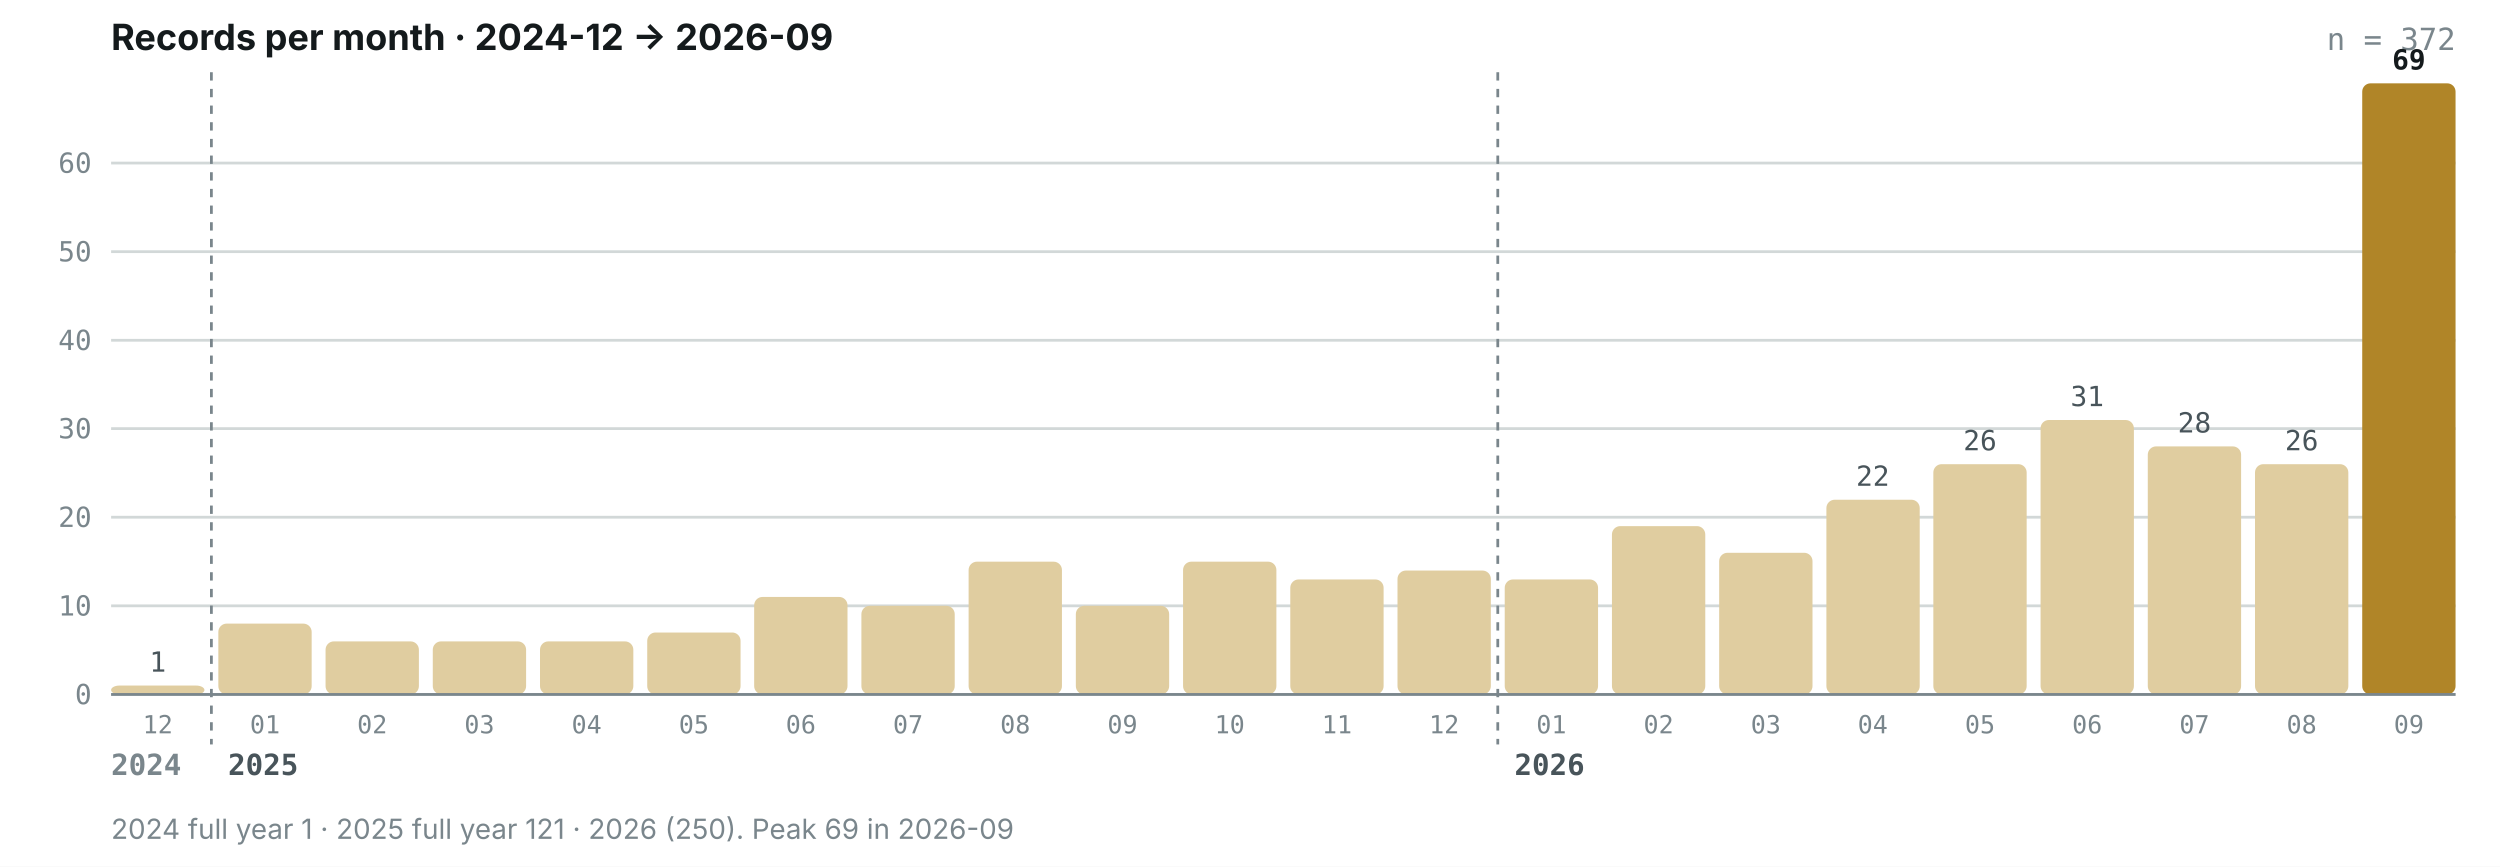
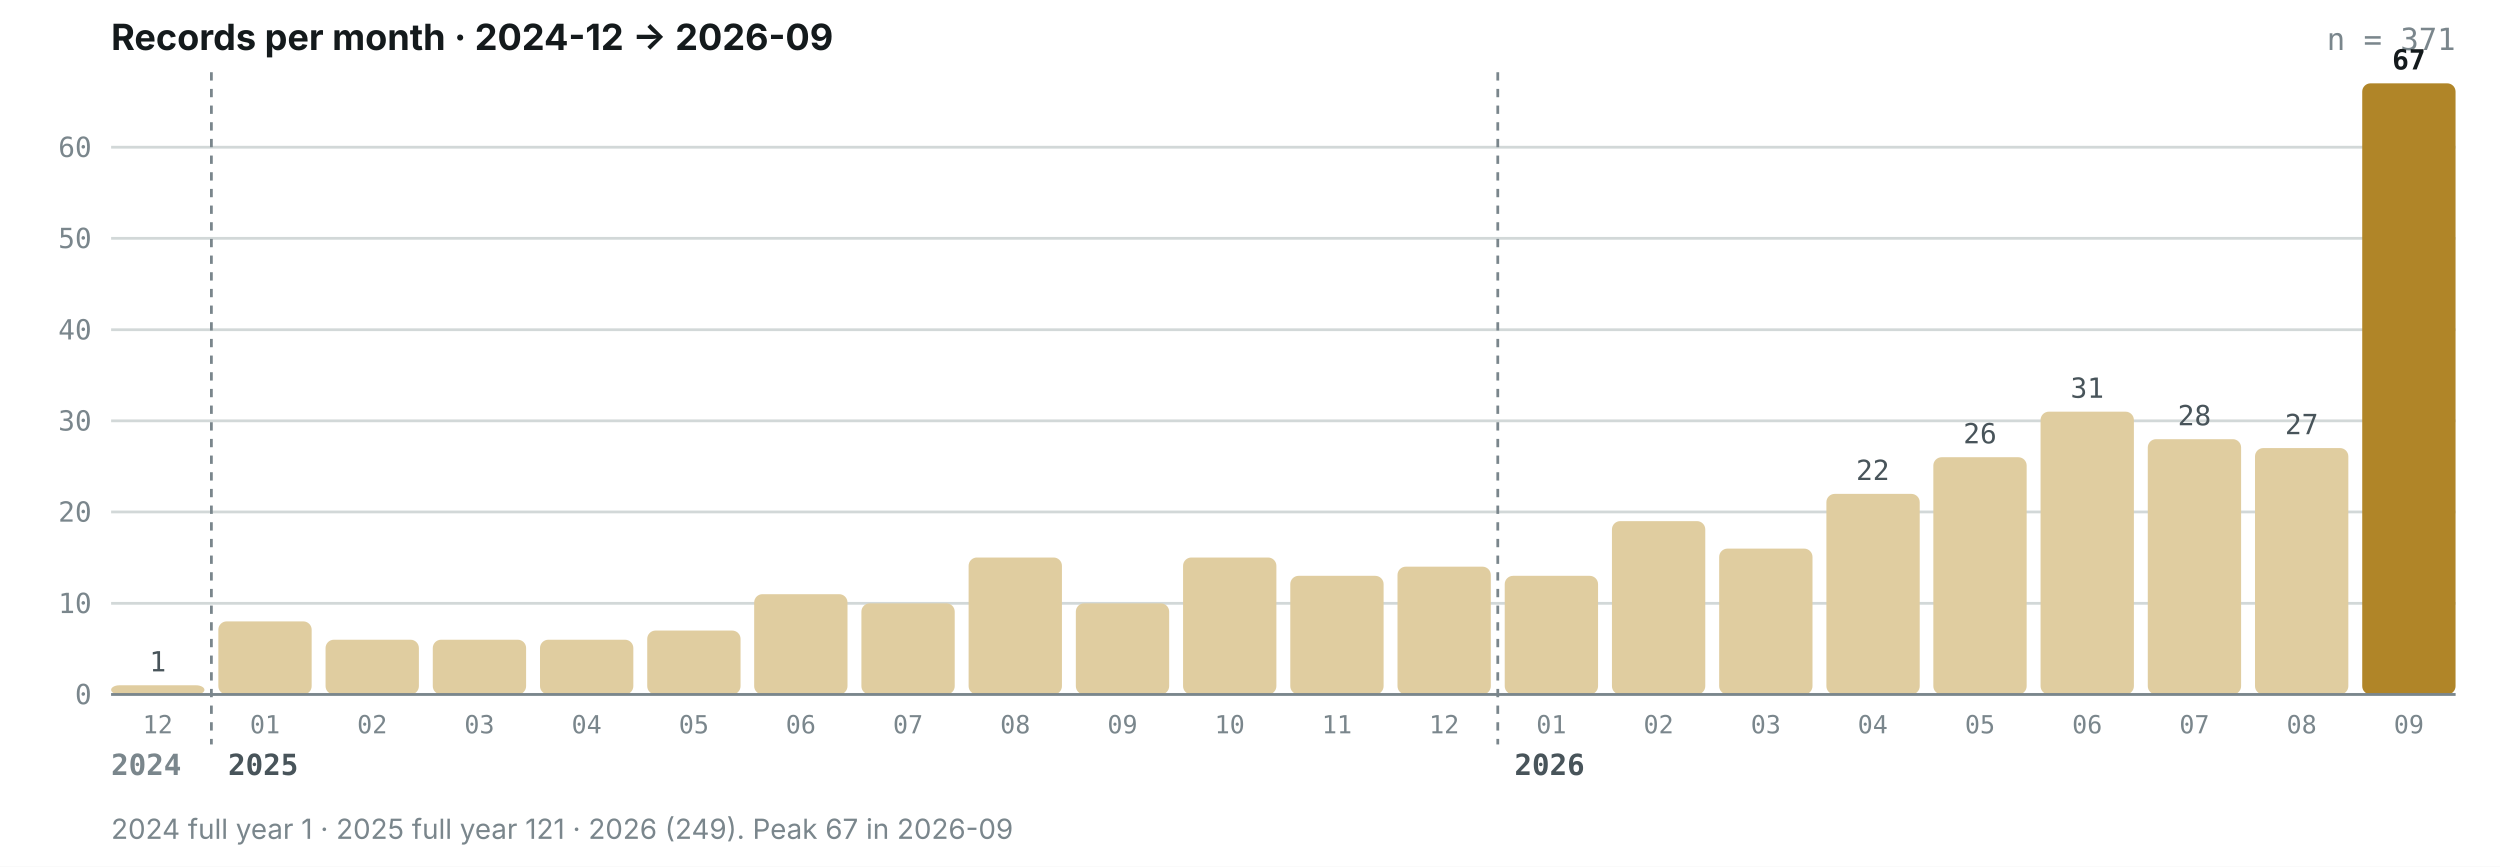
<svg xmlns="http://www.w3.org/2000/svg" viewBox="0 0 900 312" width="900" height="312" role="img" font-family="ui-sans-serif,-apple-system,'Segoe UI','PingFang SC','Microsoft YaHei',sans-serif">
  <rect width="900" height="312" fill="#FFFFFF" />
  <text x="40" y="18" font-size="13" font-weight="700" fill="#141A1C">Records per month · 2024-12 → 2026-09</text>
-   <text x="884" y="18" font-size="11" text-anchor="end" fill="#7A868C" font-family="ui-monospace,'SF Mono','Cascadia Mono','Consolas',monospace">n = 372</text>
+   <text x="884" y="18" font-size="11" text-anchor="end" fill="#7A868C" font-family="ui-monospace,'SF Mono','Cascadia Mono','Consolas',monospace">n = 371</text>
  <line x1="40" y1="250.0" x2="884" y2="250.0" stroke="#D2D8D8" stroke-width="1" />
  <text x="33" y="253.5" font-size="10" text-anchor="end" fill="#7A868C" font-family="ui-monospace,'SF Mono','Cascadia Mono','Consolas',monospace">0</text>
-   <line x1="40" y1="218.1" x2="884" y2="218.1" stroke="#D2D8D8" stroke-width="1" />
-   <text x="33" y="221.6" font-size="10" text-anchor="end" fill="#7A868C" font-family="ui-monospace,'SF Mono','Cascadia Mono','Consolas',monospace">10</text>
-   <line x1="40" y1="186.2" x2="884" y2="186.2" stroke="#D2D8D8" stroke-width="1" />
-   <text x="33" y="189.7" font-size="10" text-anchor="end" fill="#7A868C" font-family="ui-monospace,'SF Mono','Cascadia Mono','Consolas',monospace">20</text>
-   <line x1="40" y1="154.3" x2="884" y2="154.3" stroke="#D2D8D8" stroke-width="1" />
-   <text x="33" y="157.8" font-size="10" text-anchor="end" fill="#7A868C" font-family="ui-monospace,'SF Mono','Cascadia Mono','Consolas',monospace">30</text>
-   <line x1="40" y1="122.5" x2="884" y2="122.5" stroke="#D2D8D8" stroke-width="1" />
-   <text x="33" y="126.0" font-size="10" text-anchor="end" fill="#7A868C" font-family="ui-monospace,'SF Mono','Cascadia Mono','Consolas',monospace">40</text>
-   <line x1="40" y1="90.6" x2="884" y2="90.6" stroke="#D2D8D8" stroke-width="1" />
-   <text x="33" y="94.1" font-size="10" text-anchor="end" fill="#7A868C" font-family="ui-monospace,'SF Mono','Cascadia Mono','Consolas',monospace">50</text>
-   <line x1="40" y1="58.7" x2="884" y2="58.7" stroke="#D2D8D8" stroke-width="1" />
-   <text x="33" y="62.2" font-size="10" text-anchor="end" fill="#7A868C" font-family="ui-monospace,'SF Mono','Cascadia Mono','Consolas',monospace">60</text>
+   <line x1="40" y1="217.2" x2="884" y2="217.2" stroke="#D2D8D8" stroke-width="1" />
+   <text x="33" y="220.7" font-size="10" text-anchor="end" fill="#7A868C" font-family="ui-monospace,'SF Mono','Cascadia Mono','Consolas',monospace">10</text>
+   <line x1="40" y1="184.3" x2="884" y2="184.3" stroke="#D2D8D8" stroke-width="1" />
+   <text x="33" y="187.8" font-size="10" text-anchor="end" fill="#7A868C" font-family="ui-monospace,'SF Mono','Cascadia Mono','Consolas',monospace">20</text>
+   <line x1="40" y1="151.5" x2="884" y2="151.5" stroke="#D2D8D8" stroke-width="1" />
+   <text x="33" y="155.0" font-size="10" text-anchor="end" fill="#7A868C" font-family="ui-monospace,'SF Mono','Cascadia Mono','Consolas',monospace">30</text>
+   <line x1="40" y1="118.7" x2="884" y2="118.7" stroke="#D2D8D8" stroke-width="1" />
+   <text x="33" y="122.2" font-size="10" text-anchor="end" fill="#7A868C" font-family="ui-monospace,'SF Mono','Cascadia Mono','Consolas',monospace">40</text>
+   <line x1="40" y1="85.8" x2="884" y2="85.8" stroke="#D2D8D8" stroke-width="1" />
+   <text x="33" y="89.3" font-size="10" text-anchor="end" fill="#7A868C" font-family="ui-monospace,'SF Mono','Cascadia Mono','Consolas',monospace">50</text>
+   <line x1="40" y1="53.0" x2="884" y2="53.0" stroke="#D2D8D8" stroke-width="1" />
+   <text x="33" y="56.5" font-size="10" text-anchor="end" fill="#7A868C" font-family="ui-monospace,'SF Mono','Cascadia Mono','Consolas',monospace">60</text>
  <line x1="76.1" y1="26" x2="76.1" y2="268" stroke="#7A868C" stroke-width="1" stroke-dasharray="3 3" />
  <text x="82.1" y="279.0" font-size="10.5" font-weight="700" fill="#48545A" font-family="ui-monospace,'SF Mono','Cascadia Mono','Consolas',monospace">2025</text>
  <line x1="539.2" y1="26" x2="539.2" y2="268" stroke="#7A868C" stroke-width="1" stroke-dasharray="3 3" />
  <text x="545.2" y="279.0" font-size="10.5" font-weight="700" fill="#48545A" font-family="ui-monospace,'SF Mono','Cascadia Mono','Consolas',monospace">2026</text>
-   <rect x="40.0" y="246.8" width="33.6" height="3.2" rx="3" fill="#E0CDA0" />
-   <text x="56.8" y="241.8" font-size="10" text-anchor="middle" fill="#48545A" font-family="ui-monospace,'SF Mono','Cascadia Mono','Consolas',monospace" font-weight="500">1</text>
+   <rect x="40.0" y="246.7" width="33.6" height="3.3" rx="3" fill="#E0CDA0" />
+   <text x="56.8" y="241.7" font-size="10" text-anchor="middle" fill="#48545A" font-family="ui-monospace,'SF Mono','Cascadia Mono','Consolas',monospace" font-weight="500">1</text>
  <text x="56.8" y="264.0" font-size="9" text-anchor="middle" fill="#7A868C" font-family="ui-monospace,'SF Mono','Cascadia Mono','Consolas',monospace">12</text>
-   <rect x="78.6" y="224.5" width="33.6" height="25.5" rx="3" fill="#E0CDA0" />
+   <rect x="78.6" y="223.7" width="33.6" height="26.3" rx="3" fill="#E0CDA0" />
  <text x="95.4" y="264.0" font-size="9" text-anchor="middle" fill="#7A868C" font-family="ui-monospace,'SF Mono','Cascadia Mono','Consolas',monospace">01</text>
-   <rect x="117.2" y="230.9" width="33.6" height="19.1" rx="3" fill="#E0CDA0" />
+   <rect x="117.2" y="230.3" width="33.6" height="19.7" rx="3" fill="#E0CDA0" />
  <text x="134.0" y="264.0" font-size="9" text-anchor="middle" fill="#7A868C" font-family="ui-monospace,'SF Mono','Cascadia Mono','Consolas',monospace">02</text>
-   <rect x="155.8" y="230.9" width="33.6" height="19.1" rx="3" fill="#E0CDA0" />
+   <rect x="155.8" y="230.3" width="33.6" height="19.7" rx="3" fill="#E0CDA0" />
  <text x="172.6" y="264.0" font-size="9" text-anchor="middle" fill="#7A868C" font-family="ui-monospace,'SF Mono','Cascadia Mono','Consolas',monospace">03</text>
-   <rect x="194.4" y="230.9" width="33.6" height="19.1" rx="3" fill="#E0CDA0" />
+   <rect x="194.4" y="230.3" width="33.6" height="19.7" rx="3" fill="#E0CDA0" />
  <text x="211.2" y="264.0" font-size="9" text-anchor="middle" fill="#7A868C" font-family="ui-monospace,'SF Mono','Cascadia Mono','Consolas',monospace">04</text>
-   <rect x="233.0" y="227.7" width="33.6" height="22.3" rx="3" fill="#E0CDA0" />
+   <rect x="233.0" y="227.0" width="33.6" height="23.0" rx="3" fill="#E0CDA0" />
  <text x="249.8" y="264.0" font-size="9" text-anchor="middle" fill="#7A868C" font-family="ui-monospace,'SF Mono','Cascadia Mono','Consolas',monospace">05</text>
-   <rect x="271.5" y="214.9" width="33.6" height="35.1" rx="3" fill="#E0CDA0" />
+   <rect x="271.5" y="213.9" width="33.6" height="36.1" rx="3" fill="#E0CDA0" />
  <text x="288.3" y="264.0" font-size="9" text-anchor="middle" fill="#7A868C" font-family="ui-monospace,'SF Mono','Cascadia Mono','Consolas',monospace">06</text>
-   <rect x="310.1" y="218.1" width="33.6" height="31.9" rx="3" fill="#E0CDA0" />
+   <rect x="310.1" y="217.2" width="33.6" height="32.8" rx="3" fill="#E0CDA0" />
  <text x="326.9" y="264.0" font-size="9" text-anchor="middle" fill="#7A868C" font-family="ui-monospace,'SF Mono','Cascadia Mono','Consolas',monospace">07</text>
-   <rect x="348.7" y="202.2" width="33.6" height="47.8" rx="3" fill="#E0CDA0" />
+   <rect x="348.7" y="200.7" width="33.6" height="49.3" rx="3" fill="#E0CDA0" />
  <text x="365.5" y="264.0" font-size="9" text-anchor="middle" fill="#7A868C" font-family="ui-monospace,'SF Mono','Cascadia Mono','Consolas',monospace">08</text>
-   <rect x="387.3" y="218.1" width="33.6" height="31.9" rx="3" fill="#E0CDA0" />
+   <rect x="387.3" y="217.2" width="33.6" height="32.8" rx="3" fill="#E0CDA0" />
  <text x="404.1" y="264.0" font-size="9" text-anchor="middle" fill="#7A868C" font-family="ui-monospace,'SF Mono','Cascadia Mono','Consolas',monospace">09</text>
-   <rect x="425.9" y="202.2" width="33.6" height="47.8" rx="3" fill="#E0CDA0" />
+   <rect x="425.9" y="200.7" width="33.6" height="49.3" rx="3" fill="#E0CDA0" />
  <text x="442.7" y="264.0" font-size="9" text-anchor="middle" fill="#7A868C" font-family="ui-monospace,'SF Mono','Cascadia Mono','Consolas',monospace">10</text>
-   <rect x="464.5" y="208.6" width="33.6" height="41.4" rx="3" fill="#E0CDA0" />
+   <rect x="464.5" y="207.3" width="33.6" height="42.7" rx="3" fill="#E0CDA0" />
  <text x="481.3" y="264.0" font-size="9" text-anchor="middle" fill="#7A868C" font-family="ui-monospace,'SF Mono','Cascadia Mono','Consolas',monospace">11</text>
-   <rect x="503.1" y="205.4" width="33.6" height="44.6" rx="3" fill="#E0CDA0" />
+   <rect x="503.1" y="204.0" width="33.6" height="46.0" rx="3" fill="#E0CDA0" />
  <text x="519.9" y="264.0" font-size="9" text-anchor="middle" fill="#7A868C" font-family="ui-monospace,'SF Mono','Cascadia Mono','Consolas',monospace">12</text>
-   <rect x="541.7" y="208.6" width="33.6" height="41.4" rx="3" fill="#E0CDA0" />
+   <rect x="541.7" y="207.3" width="33.6" height="42.7" rx="3" fill="#E0CDA0" />
  <text x="558.5" y="264.0" font-size="9" text-anchor="middle" fill="#7A868C" font-family="ui-monospace,'SF Mono','Cascadia Mono','Consolas',monospace">01</text>
-   <rect x="580.3" y="189.4" width="33.6" height="60.6" rx="3" fill="#E0CDA0" />
+   <rect x="580.3" y="187.6" width="33.6" height="62.4" rx="3" fill="#E0CDA0" />
  <text x="597.1" y="264.0" font-size="9" text-anchor="middle" fill="#7A868C" font-family="ui-monospace,'SF Mono','Cascadia Mono','Consolas',monospace">02</text>
-   <rect x="618.9" y="199.0" width="33.6" height="51.0" rx="3" fill="#E0CDA0" />
+   <rect x="618.9" y="197.5" width="33.6" height="52.5" rx="3" fill="#E0CDA0" />
  <text x="635.7" y="264.0" font-size="9" text-anchor="middle" fill="#7A868C" font-family="ui-monospace,'SF Mono','Cascadia Mono','Consolas',monospace">03</text>
-   <rect x="657.5" y="179.9" width="33.6" height="70.1" rx="3" fill="#E0CDA0" />
-   <text x="674.2" y="174.9" font-size="10" text-anchor="middle" fill="#48545A" font-family="ui-monospace,'SF Mono','Cascadia Mono','Consolas',monospace" font-weight="500">22</text>
+   <rect x="657.5" y="177.8" width="33.6" height="72.2" rx="3" fill="#E0CDA0" />
+   <text x="674.2" y="172.8" font-size="10" text-anchor="middle" fill="#48545A" font-family="ui-monospace,'SF Mono','Cascadia Mono','Consolas',monospace" font-weight="500">22</text>
  <text x="674.2" y="264.0" font-size="9" text-anchor="middle" fill="#7A868C" font-family="ui-monospace,'SF Mono','Cascadia Mono','Consolas',monospace">04</text>
-   <rect x="696.0" y="167.1" width="33.6" height="82.9" rx="3" fill="#E0CDA0" />
-   <text x="712.8" y="162.1" font-size="10" text-anchor="middle" fill="#48545A" font-family="ui-monospace,'SF Mono','Cascadia Mono','Consolas',monospace" font-weight="500">26</text>
+   <rect x="696.0" y="164.6" width="33.6" height="85.4" rx="3" fill="#E0CDA0" />
+   <text x="712.8" y="159.6" font-size="10" text-anchor="middle" fill="#48545A" font-family="ui-monospace,'SF Mono','Cascadia Mono','Consolas',monospace" font-weight="500">26</text>
  <text x="712.8" y="264.0" font-size="9" text-anchor="middle" fill="#7A868C" font-family="ui-monospace,'SF Mono','Cascadia Mono','Consolas',monospace">05</text>
-   <rect x="734.6" y="151.2" width="33.6" height="98.8" rx="3" fill="#E0CDA0" />
-   <text x="751.4" y="146.2" font-size="10" text-anchor="middle" fill="#48545A" font-family="ui-monospace,'SF Mono','Cascadia Mono','Consolas',monospace" font-weight="500">31</text>
+   <rect x="734.6" y="148.2" width="33.6" height="101.8" rx="3" fill="#E0CDA0" />
+   <text x="751.4" y="143.2" font-size="10" text-anchor="middle" fill="#48545A" font-family="ui-monospace,'SF Mono','Cascadia Mono','Consolas',monospace" font-weight="500">31</text>
  <text x="751.4" y="264.0" font-size="9" text-anchor="middle" fill="#7A868C" font-family="ui-monospace,'SF Mono','Cascadia Mono','Consolas',monospace">06</text>
-   <rect x="773.2" y="160.7" width="33.6" height="89.3" rx="3" fill="#E0CDA0" />
-   <text x="790.0" y="155.7" font-size="10" text-anchor="middle" fill="#48545A" font-family="ui-monospace,'SF Mono','Cascadia Mono','Consolas',monospace" font-weight="500">28</text>
+   <rect x="773.2" y="158.1" width="33.6" height="91.9" rx="3" fill="#E0CDA0" />
+   <text x="790.0" y="153.1" font-size="10" text-anchor="middle" fill="#48545A" font-family="ui-monospace,'SF Mono','Cascadia Mono','Consolas',monospace" font-weight="500">28</text>
  <text x="790.0" y="264.0" font-size="9" text-anchor="middle" fill="#7A868C" font-family="ui-monospace,'SF Mono','Cascadia Mono','Consolas',monospace">07</text>
-   <rect x="811.8" y="167.1" width="33.6" height="82.9" rx="3" fill="#E0CDA0" />
-   <text x="828.6" y="162.1" font-size="10" text-anchor="middle" fill="#48545A" font-family="ui-monospace,'SF Mono','Cascadia Mono','Consolas',monospace" font-weight="500">26</text>
+   <rect x="811.8" y="161.3" width="33.6" height="88.7" rx="3" fill="#E0CDA0" />
+   <text x="828.6" y="156.3" font-size="10" text-anchor="middle" fill="#48545A" font-family="ui-monospace,'SF Mono','Cascadia Mono','Consolas',monospace" font-weight="500">27</text>
  <text x="828.6" y="264.0" font-size="9" text-anchor="middle" fill="#7A868C" font-family="ui-monospace,'SF Mono','Cascadia Mono','Consolas',monospace">08</text>
  <rect x="850.4" y="30.0" width="33.6" height="220.0" rx="3" fill="#B08528" />
-   <text x="867.2" y="25.0" font-size="10" text-anchor="middle" fill="#141A1C" font-family="ui-monospace,'SF Mono','Cascadia Mono','Consolas',monospace" font-weight="700">69</text>
+   <text x="867.2" y="25.0" font-size="10" text-anchor="middle" fill="#141A1C" font-family="ui-monospace,'SF Mono','Cascadia Mono','Consolas',monospace" font-weight="700">67</text>
  <text x="867.2" y="264.0" font-size="9" text-anchor="middle" fill="#7A868C" font-family="ui-monospace,'SF Mono','Cascadia Mono','Consolas',monospace">09</text>
  <line x1="40" y1="250" x2="884" y2="250" stroke="#7A868C" stroke-width="1" />
  <text x="40" y="279.0" font-size="10.5" font-weight="700" fill="#7A868C" font-family="ui-monospace,'SF Mono','Cascadia Mono','Consolas',monospace">2024</text>
-   <text x="40" y="302" font-size="10" fill="#7A868C">2024 full year 1 · 2025 full year 121 · 2026 (250). Peak 69 in 2026-09</text>
+   <text x="40" y="302" font-size="10" fill="#7A868C">2024 full year 1 · 2025 full year 121 · 2026 (249). Peak 67 in 2026-09</text>
</svg>
